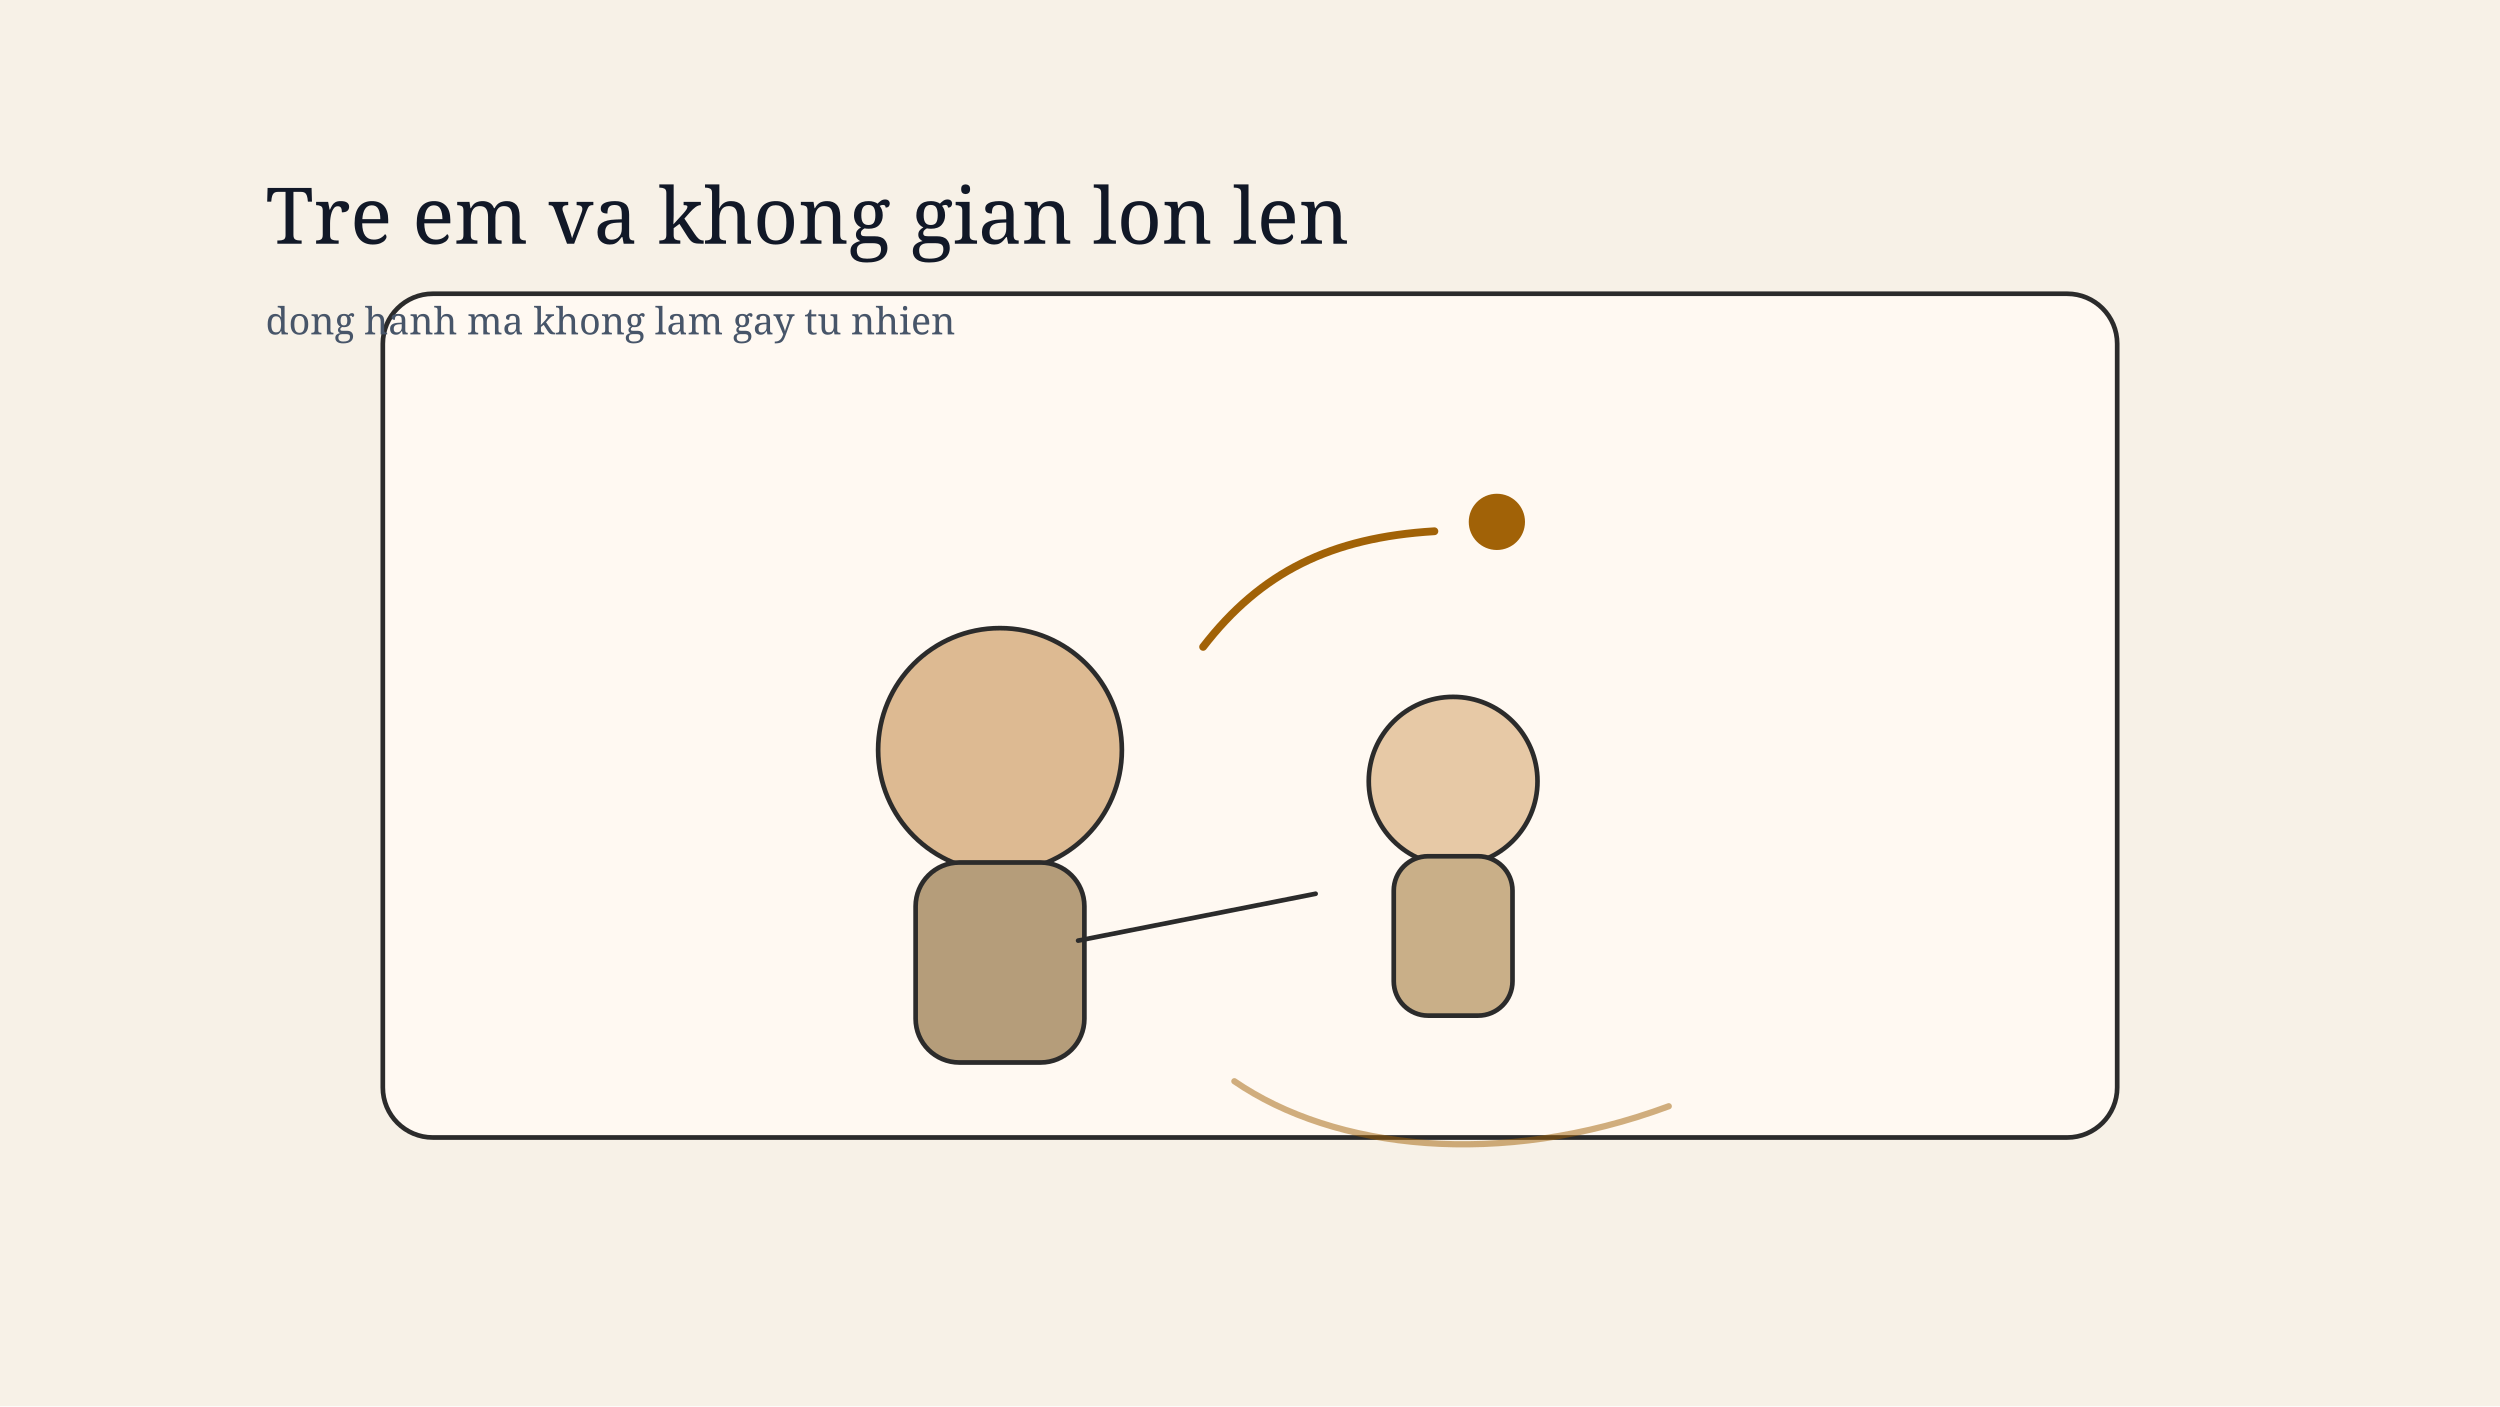
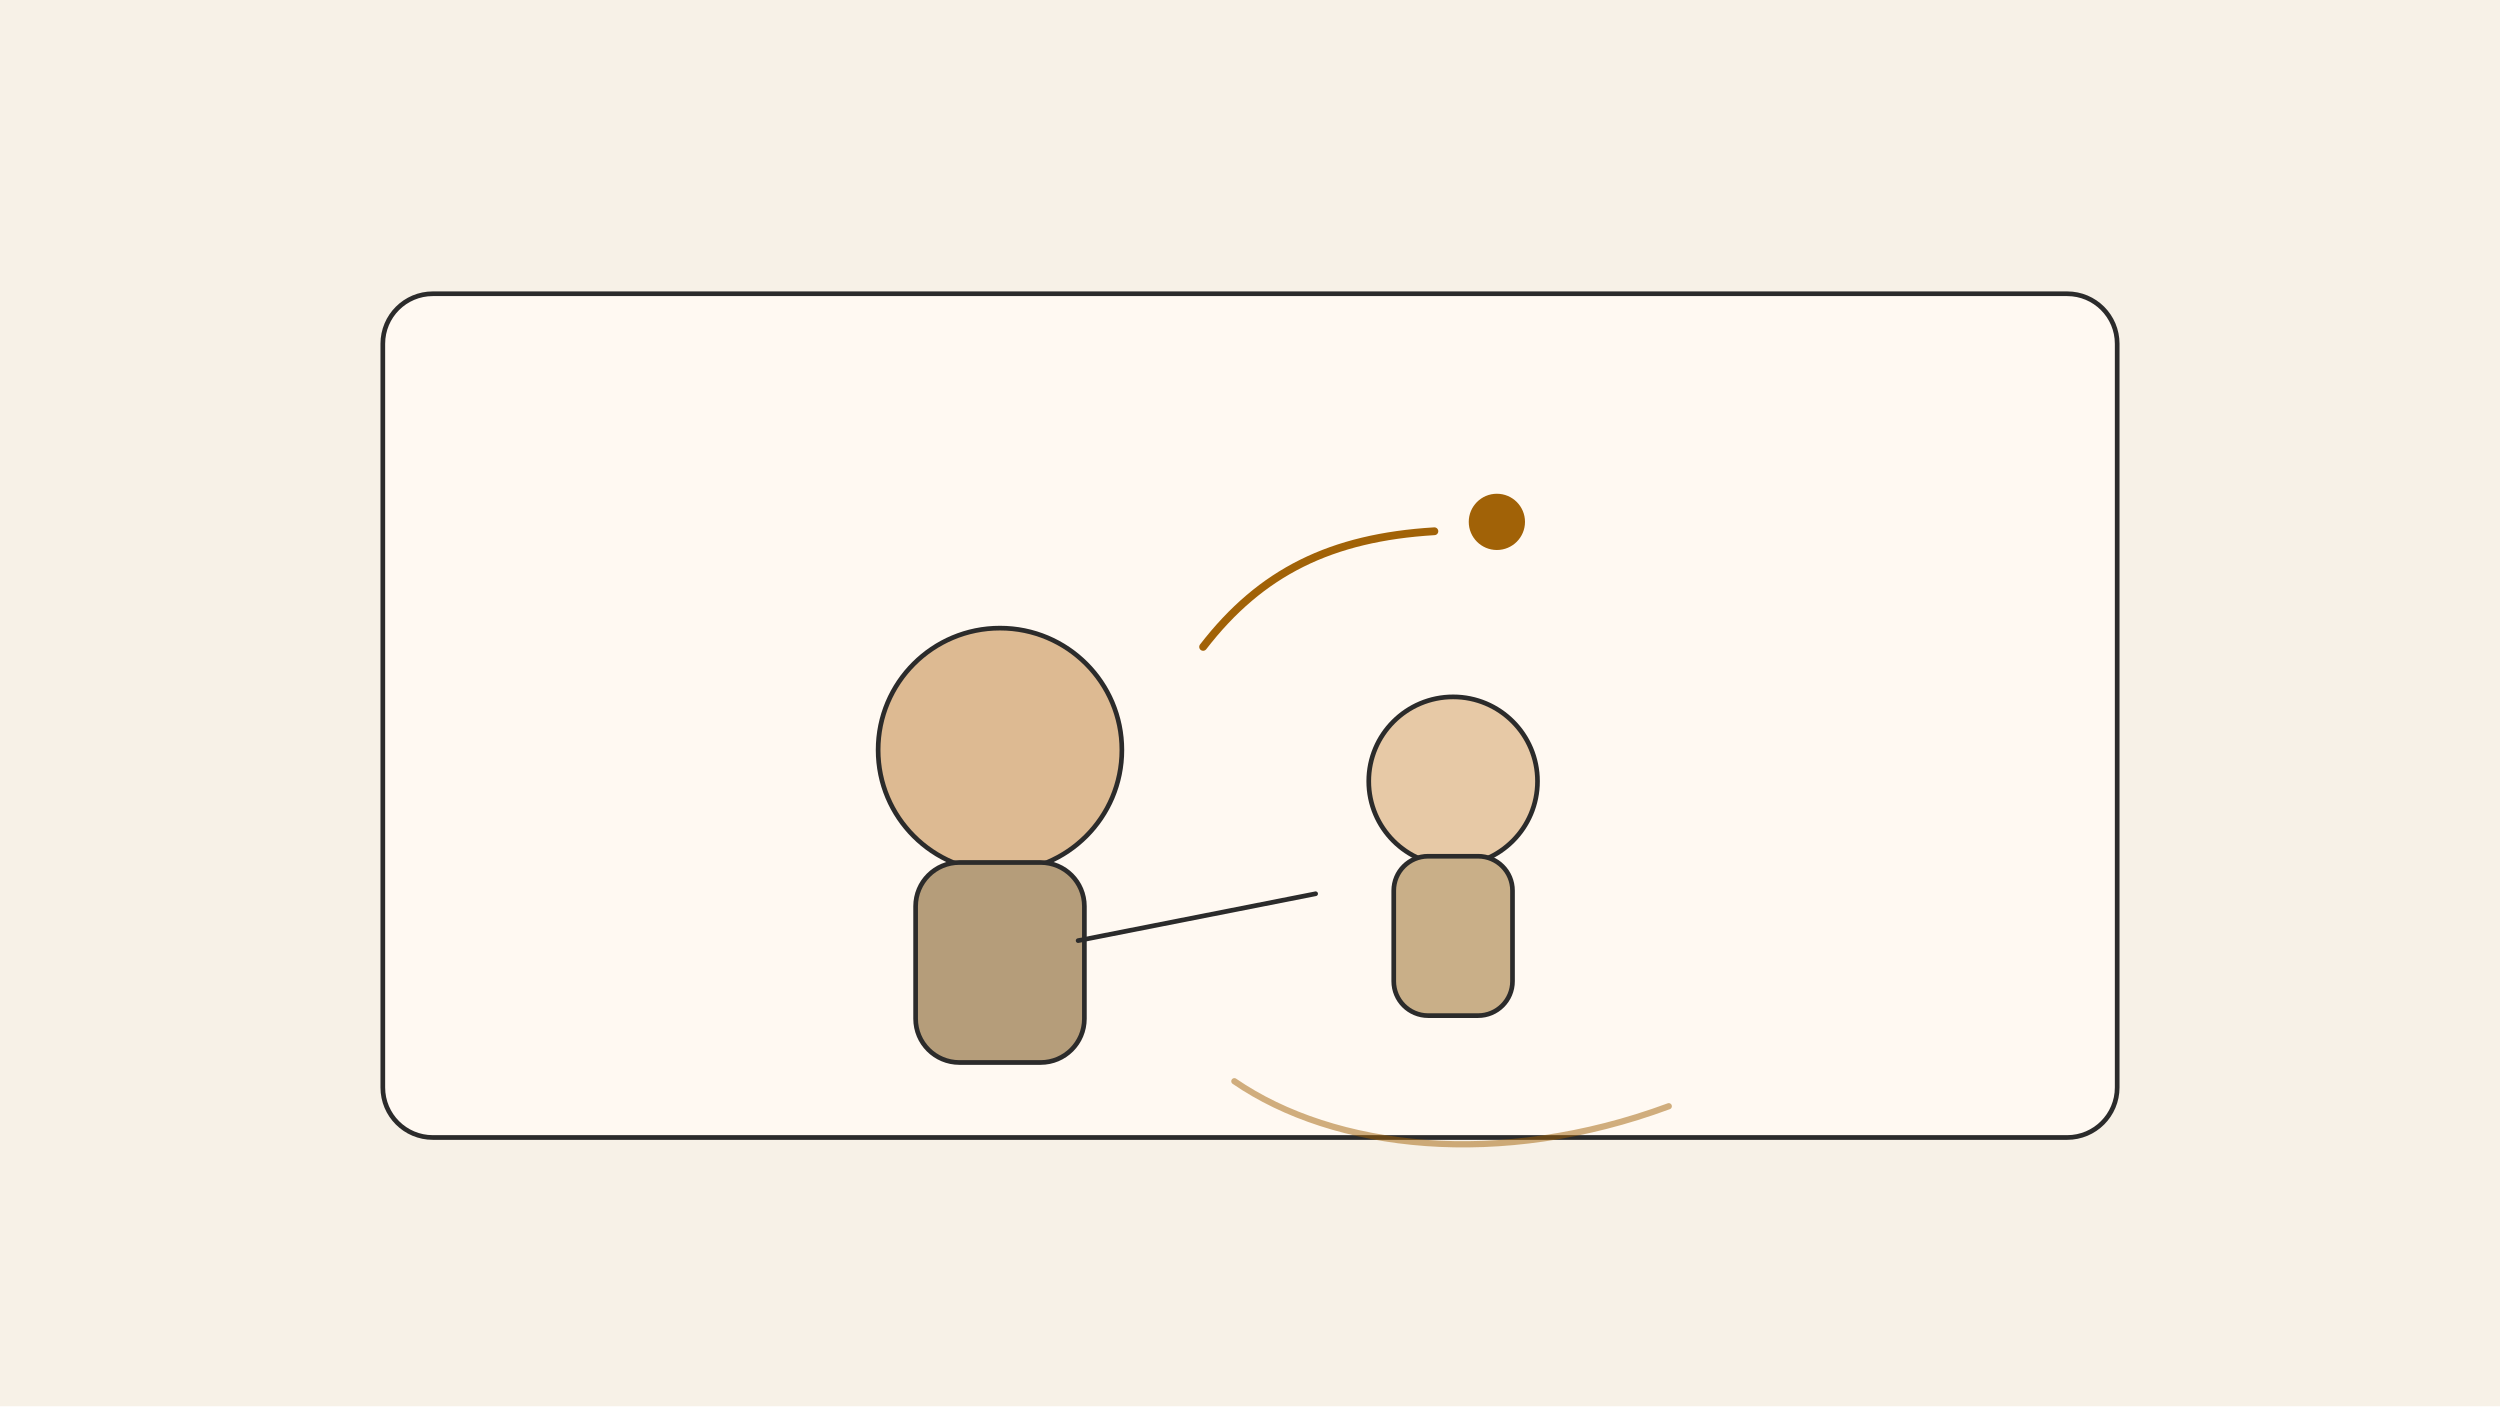
<svg xmlns="http://www.w3.org/2000/svg" width="1600" height="900" viewBox="0 0 1600 900" fill="none">
  <rect width="1600" height="900" fill="#F7F1E7" />
  <rect x="245" y="188" width="1110" height="540" rx="32" fill="#FFF9F2" stroke="#2B2B2B" stroke-width="3" />
  <circle cx="640" cy="480" r="78" fill="#DDBA92" stroke="#2B2B2B" stroke-width="3" />
  <rect x="586" y="552" width="108" height="128" rx="28" fill="#B59D7A" stroke="#2B2B2B" stroke-width="3" />
  <circle cx="930" cy="500" r="54" fill="#E7C9A6" stroke="#2B2B2B" stroke-width="3" />
  <rect x="892" y="548" width="76" height="102" rx="22" fill="#C9AF88" stroke="#2B2B2B" stroke-width="3" />
  <path d="M690 602L842 572" stroke="#2B2B2B" stroke-width="3" stroke-linecap="round" />
  <path d="M770 414C807 366 852 344 918 340" stroke="#A16207" stroke-width="5" stroke-linecap="round" />
  <circle cx="958" cy="334" r="18" fill="#A16207" />
  <path d="M790 692C854 736 960 748 1068 708" stroke="#A16207" stroke-width="4" stroke-linecap="round" opacity="0.5" />
-   <text x="170" y="156" fill="#111827" font-family="Georgia, serif" font-size="50">Tre em va khong gian lon len</text>
-   <text x="170" y="214" fill="#475569" font-family="Georgia, serif" font-size="24">dong hanh ma khong lam gay tu nhien</text>
</svg>
